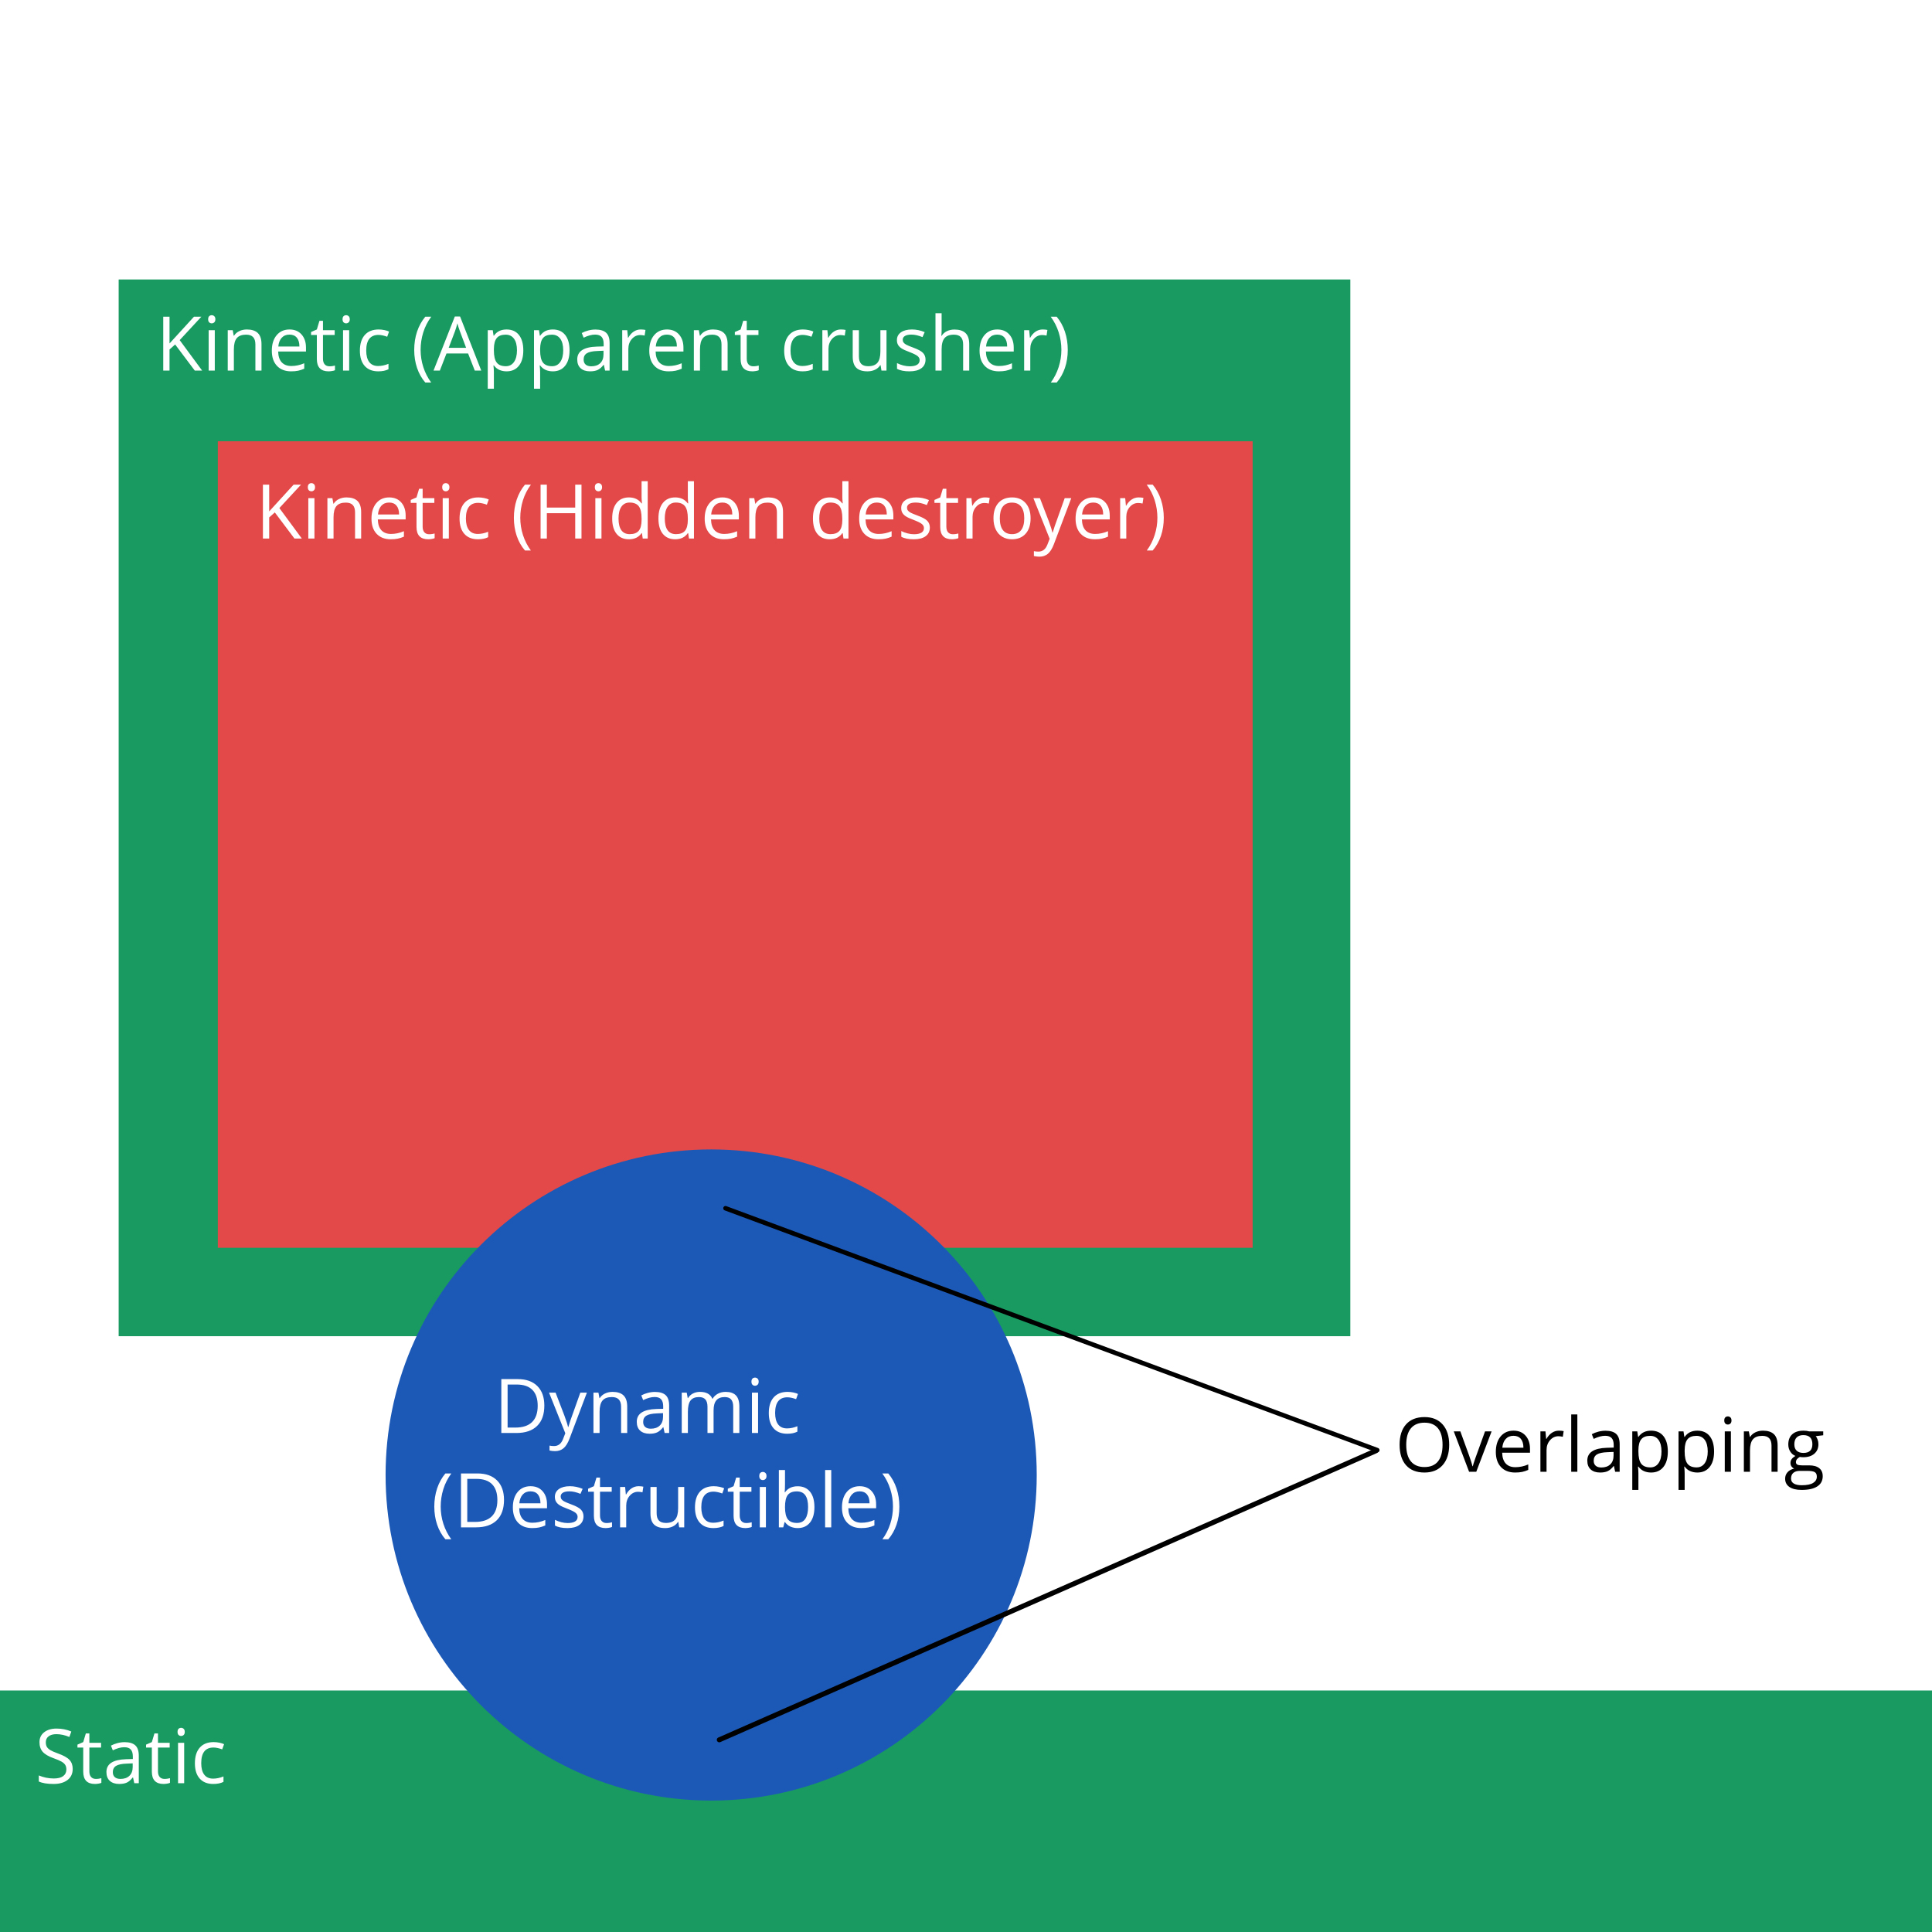
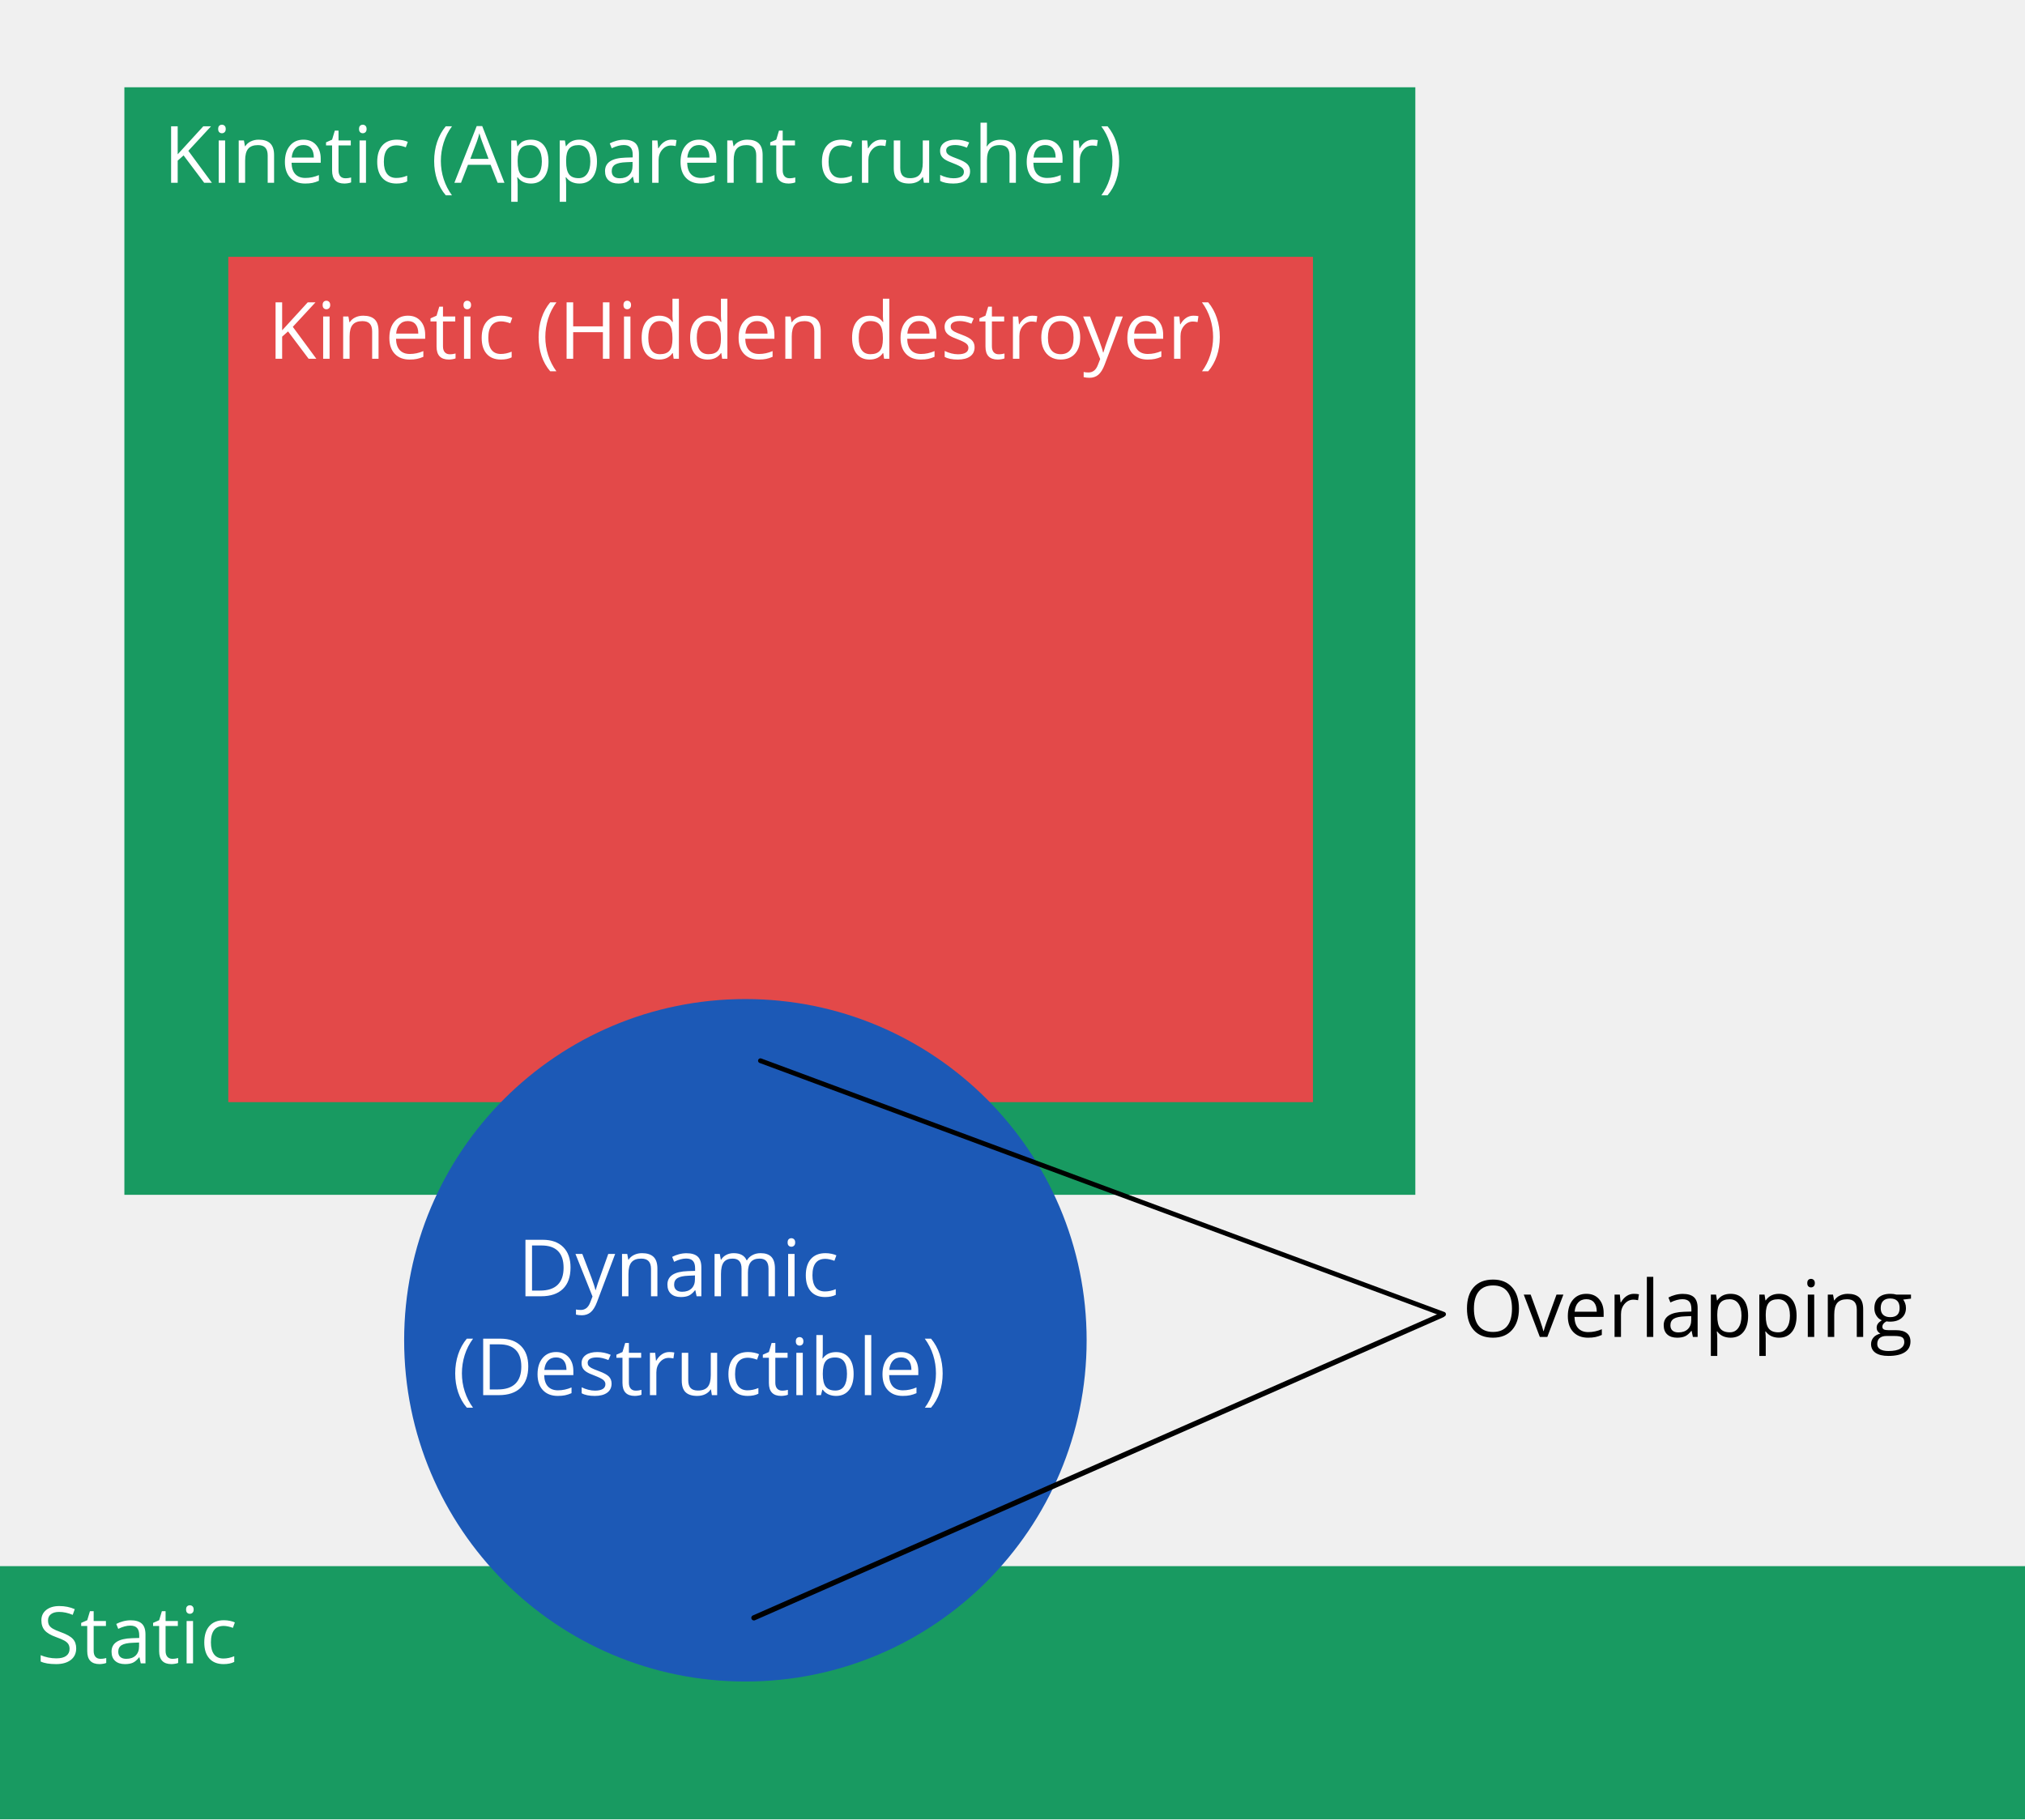
- <svg xmlns="http://www.w3.org/2000/svg" width="1024" height="1024" viewBox="0 0 1024 1024" id="svg2" version="1.1">
+ <svg xmlns="http://www.w3.org/2000/svg" width="1024" height="920" viewBox="0 0 1024 920" id="svg2" version="1.1">
  <defs id="defs4" />
-   <g id="layer1" transform="translate(0,-28.36218)">
-     <rect style="fill:#ffffff;fill-opacity:1;fill-rule:evenodd;stroke:#000000;stroke-width:0;stroke-linecap:butt;stroke-linejoin:miter;stroke-miterlimit:4;stroke-dasharray:none;stroke-opacity:1" id="rect3338-3" width="1069.255" height="1064.209" x="-24.014" y="6.898" />
-     <rect style="fill:#189a61;fill-rule:evenodd;stroke:#000000;stroke-width:0;stroke-linecap:butt;stroke-linejoin:miter;stroke-opacity:1;fill-opacity:1;stroke-miterlimit:4;stroke-dasharray:none" id="rect3338" width="1024" height="128" x="0" y="924.362" />
+   <g id="layer1" transform="translate(0,-132.3622)">
+     <rect style="fill:#ffffff;fill-opacity:0;fill-rule:evenodd;stroke:#000000;stroke-width:0;stroke-linecap:butt;stroke-linejoin:miter;stroke-miterlimit:4;stroke-dasharray:none;stroke-opacity:1" id="rect3338-3" width="1069.255" height="1064.209" x="-24.014" y="6.898" />
+     <rect style="fill:#189a61;fill-opacity:1;fill-rule:evenodd;stroke:#000000;stroke-width:0;stroke-linecap:butt;stroke-linejoin:miter;stroke-miterlimit:4;stroke-dasharray:none;stroke-opacity:1" id="rect3338" width="1024" height="128" x="0" y="924.362" />
    <rect style="fill:#189a61;fill-opacity:1;fill-rule:evenodd;stroke:#000000;stroke-width:0;stroke-linecap:butt;stroke-linejoin:miter;stroke-miterlimit:4;stroke-dasharray:none;stroke-opacity:1" id="rect3338-1" width="652.806" height="560.079" x="62.894" y="176.496" />
    <rect style="fill:#e34949;fill-opacity:1;fill-rule:evenodd;stroke:#000000;stroke-width:0;stroke-linecap:butt;stroke-linejoin:miter;stroke-miterlimit:4;stroke-dasharray:none;stroke-opacity:1" id="rect3338-1-9" width="548.487" height="427.476" x="115.441" y="262.237" />
    <circle style="fill:#1c59b6;fill-opacity:1" id="path4170" cx="376.929" cy="810.144" r="172.561" />
    <text xml:space="preserve" style="font-style:normal;font-weight:normal;font-size:40px;line-height:125%;font-family:sans-serif;letter-spacing:0px;word-spacing:0px;fill:#000000;fill-opacity:1;stroke:none;stroke-width:1px;stroke-linecap:butt;stroke-linejoin:miter;stroke-opacity:1" x="135.427" y="313.799" id="text4172">
      <tspan id="tspan4174" x="135.427" y="313.799" style="font-style:normal;font-variant:normal;font-weight:normal;font-stretch:normal;font-family:'Open Sans';-inkscape-font-specification:'Open Sans';fill:#ffffff;fill-opacity:1">Kinetic (Hidden destroyer)</tspan>
    </text>
    <text xml:space="preserve" style="font-style:normal;font-weight:normal;font-size:40px;line-height:125%;font-family:sans-serif;letter-spacing:0px;word-spacing:0px;fill:#000000;fill-opacity:1;stroke:none;stroke-width:1px;stroke-linecap:butt;stroke-linejoin:miter;stroke-opacity:1" x="82.603" y="224.789" id="text4172-3">
      <tspan id="tspan4174-5" x="82.603" y="224.789" style="font-style:normal;font-variant:normal;font-weight:normal;font-stretch:normal;font-family:'Open Sans';-inkscape-font-specification:'Open Sans';fill:#ffffff;fill-opacity:1">Kinetic (Apparent crusher)</tspan>
    </text>
    <text xml:space="preserve" style="font-style:normal;font-weight:normal;font-size:40px;line-height:125%;font-family:sans-serif;letter-spacing:0px;word-spacing:0px;fill:#000000;fill-opacity:1;stroke:none;stroke-width:1px;stroke-linecap:butt;stroke-linejoin:miter;stroke-opacity:1" x="18.487" y="973.506" id="text4172-1">
      <tspan id="tspan4174-1" x="18.487" y="973.506" style="font-style:normal;font-variant:normal;font-weight:normal;font-stretch:normal;font-family:'Open Sans';-inkscape-font-specification:'Open Sans';fill:#ffffff;fill-opacity:1">Static</tspan>
    </text>
    <text xml:space="preserve" style="font-style:normal;font-weight:normal;font-size:40px;line-height:125%;font-family:sans-serif;text-align:center;letter-spacing:0px;word-spacing:0px;text-anchor:middle;fill:#000000;fill-opacity:1;stroke:none;stroke-width:1px;stroke-linecap:butt;stroke-linejoin:miter;stroke-opacity:1" x="379.431" y="787.884" id="text4172-1-9">
      <tspan id="tspan4174-1-9" x="379.431" y="787.884" style="font-style:normal;font-variant:normal;font-weight:normal;font-stretch:normal;font-family:'Open Sans';-inkscape-font-specification:'Open Sans';text-align:center;text-anchor:middle;fill:#ffffff;fill-opacity:1">Dynamic</tspan>
      <tspan x="379.431" y="837.884" style="font-style:normal;font-variant:normal;font-weight:normal;font-stretch:normal;font-family:'Open Sans';-inkscape-font-specification:'Open Sans';text-align:center;text-anchor:middle;fill:#ffffff;fill-opacity:1" id="tspan4230">(Destructible)</tspan>
    </text>
    <text xml:space="preserve" style="font-style:normal;font-weight:normal;font-size:40px;line-height:125%;font-family:sans-serif;letter-spacing:0px;word-spacing:0px;fill:#000000;fill-opacity:1;stroke:none;stroke-width:1px;stroke-linecap:butt;stroke-linejoin:miter;stroke-opacity:1" x="739.378" y="808.44" id="text4172-32">
      <tspan id="tspan4174-8" x="739.378" y="808.44" style="font-style:normal;font-variant:normal;font-weight:normal;font-stretch:normal;font-family:'Open Sans';-inkscape-font-specification:'Open Sans';fill:#000000;fill-opacity:1">Overlapping</tspan>
    </text>
    <path style="fill:none;fill-rule:evenodd;stroke:#000000;stroke-width:2.41;stroke-linecap:round;stroke-linejoin:miter;stroke-miterlimit:4;stroke-dasharray:none;stroke-opacity:1" d="m 384.541,668.764 345.435,128.201 0,0" id="path4256" />
    <path style="fill:none;fill-rule:evenodd;stroke:#000000;stroke-width:2.644;stroke-linecap:round;stroke-linejoin:miter;stroke-miterlimit:4;stroke-dasharray:none;stroke-opacity:1" d="m 381.242,950.501 348.013,-153.193 0,0" id="path4256-1" />
  </g>
</svg>
